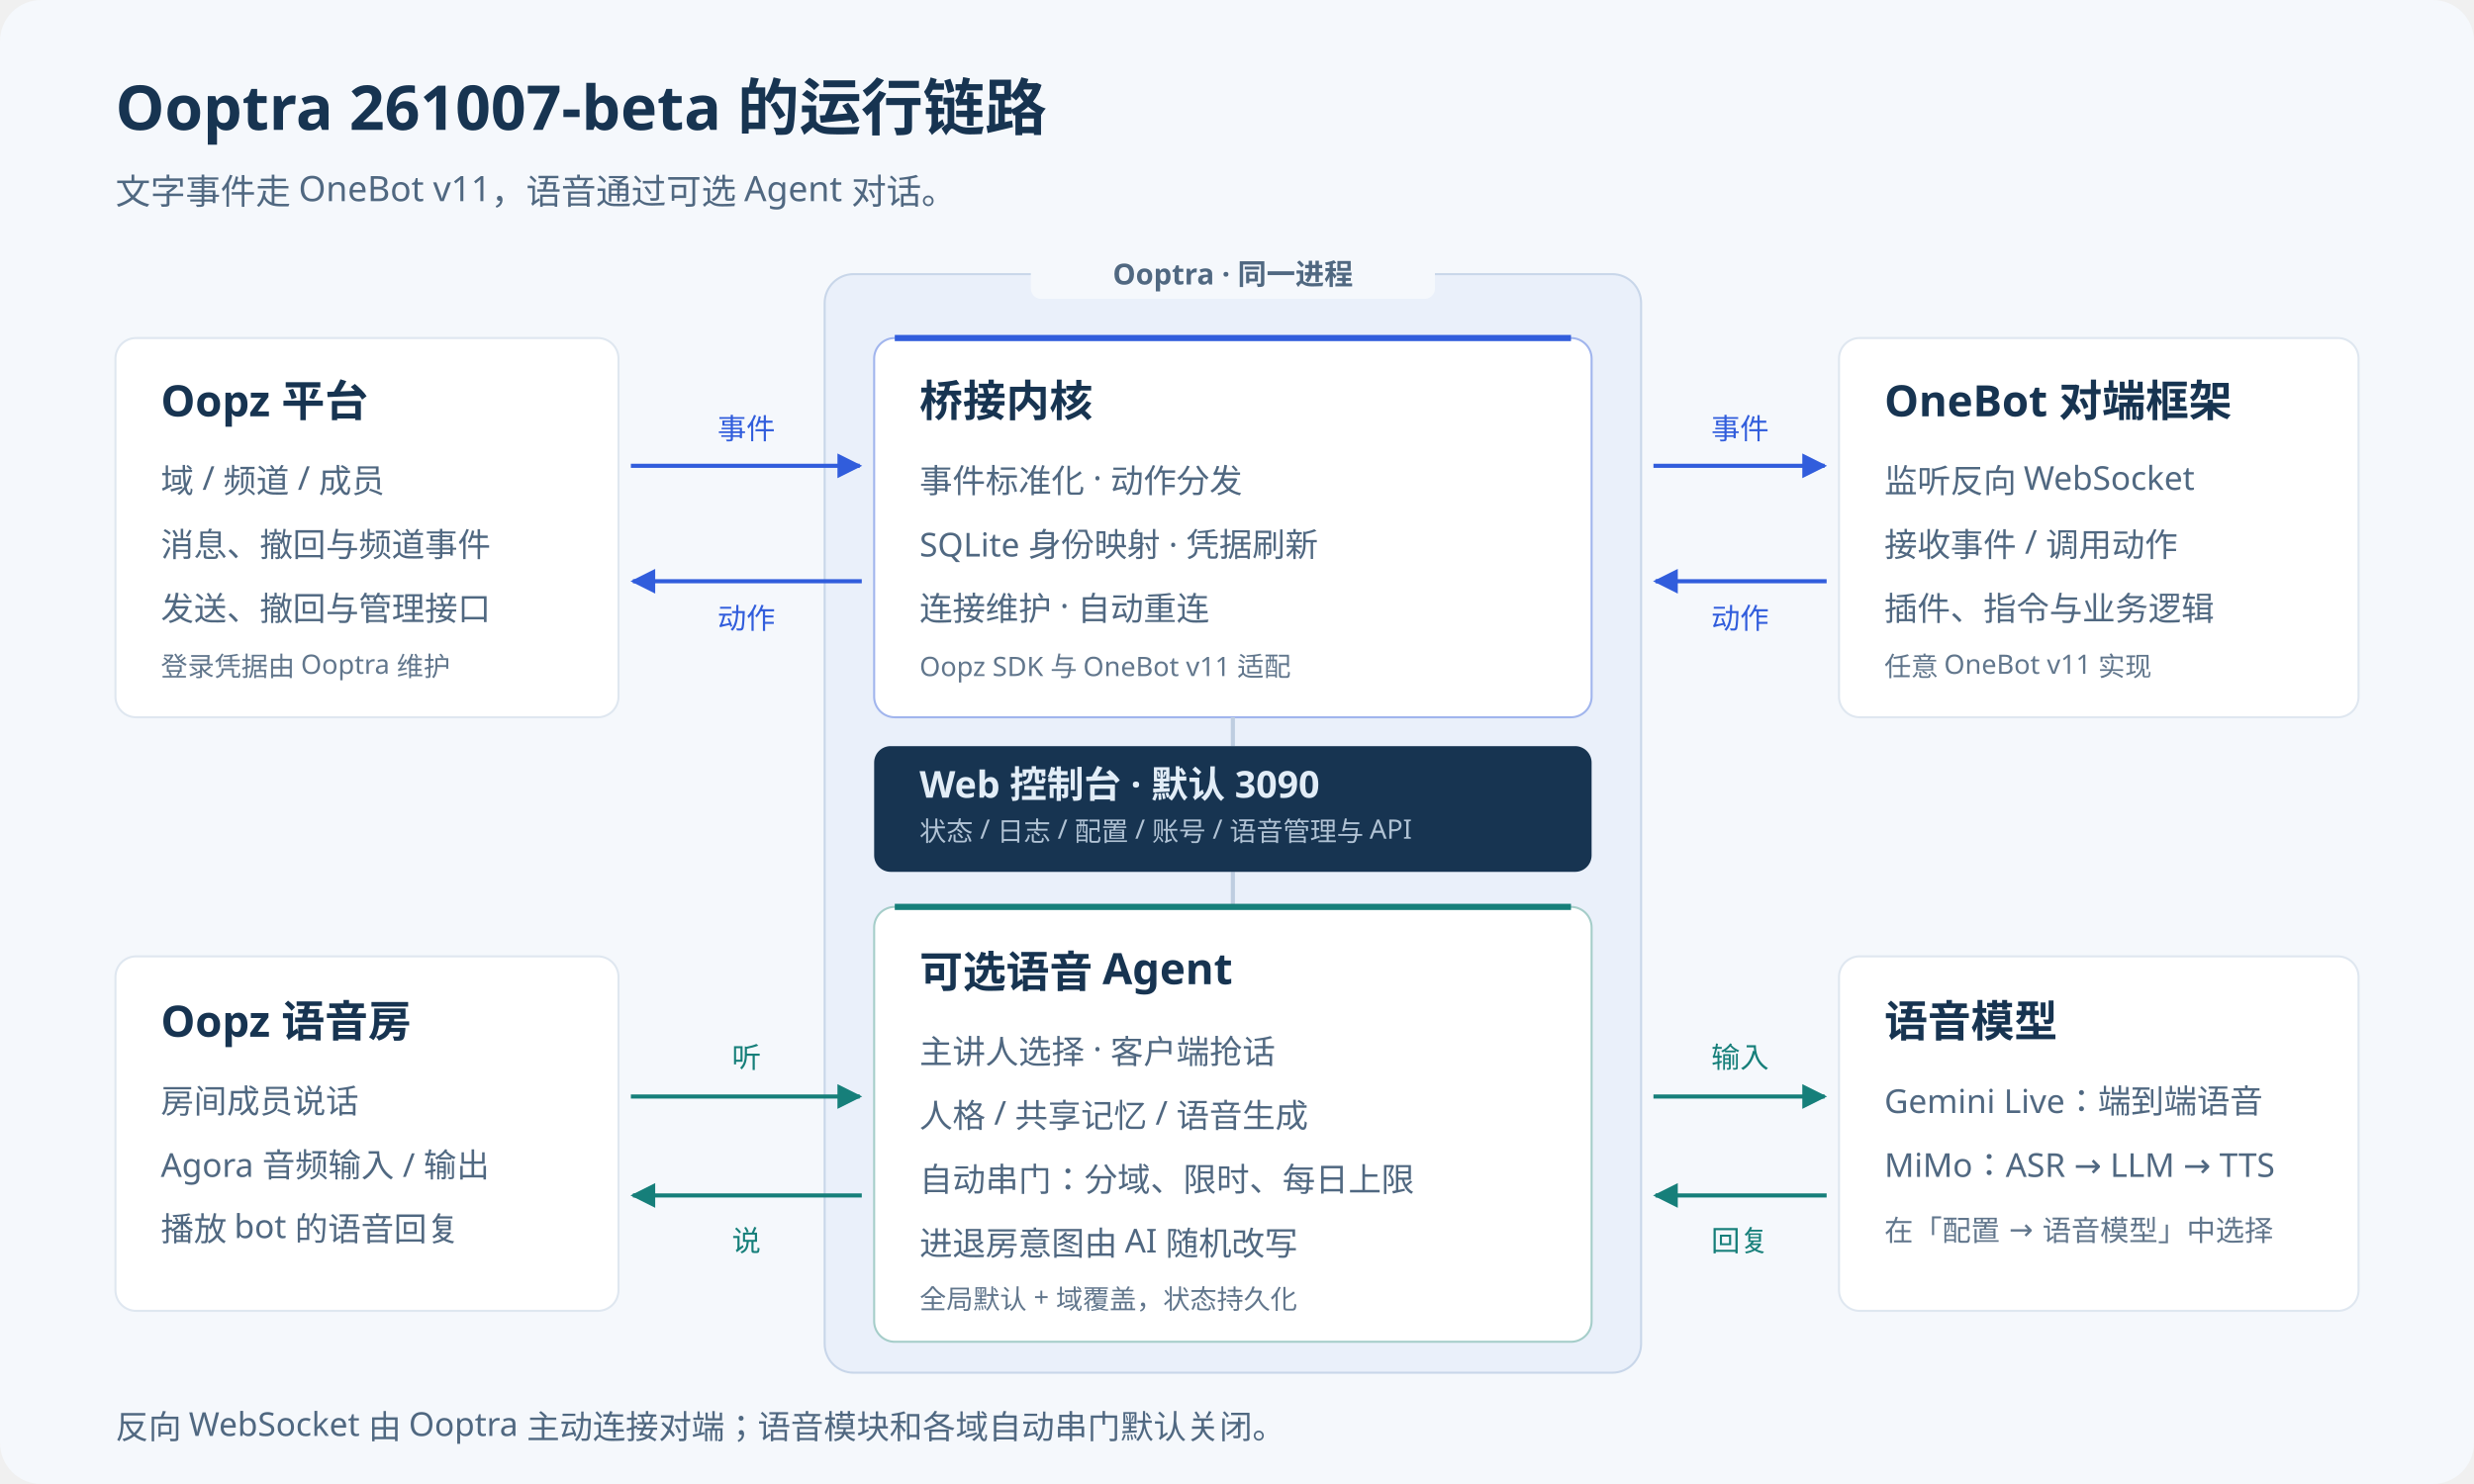
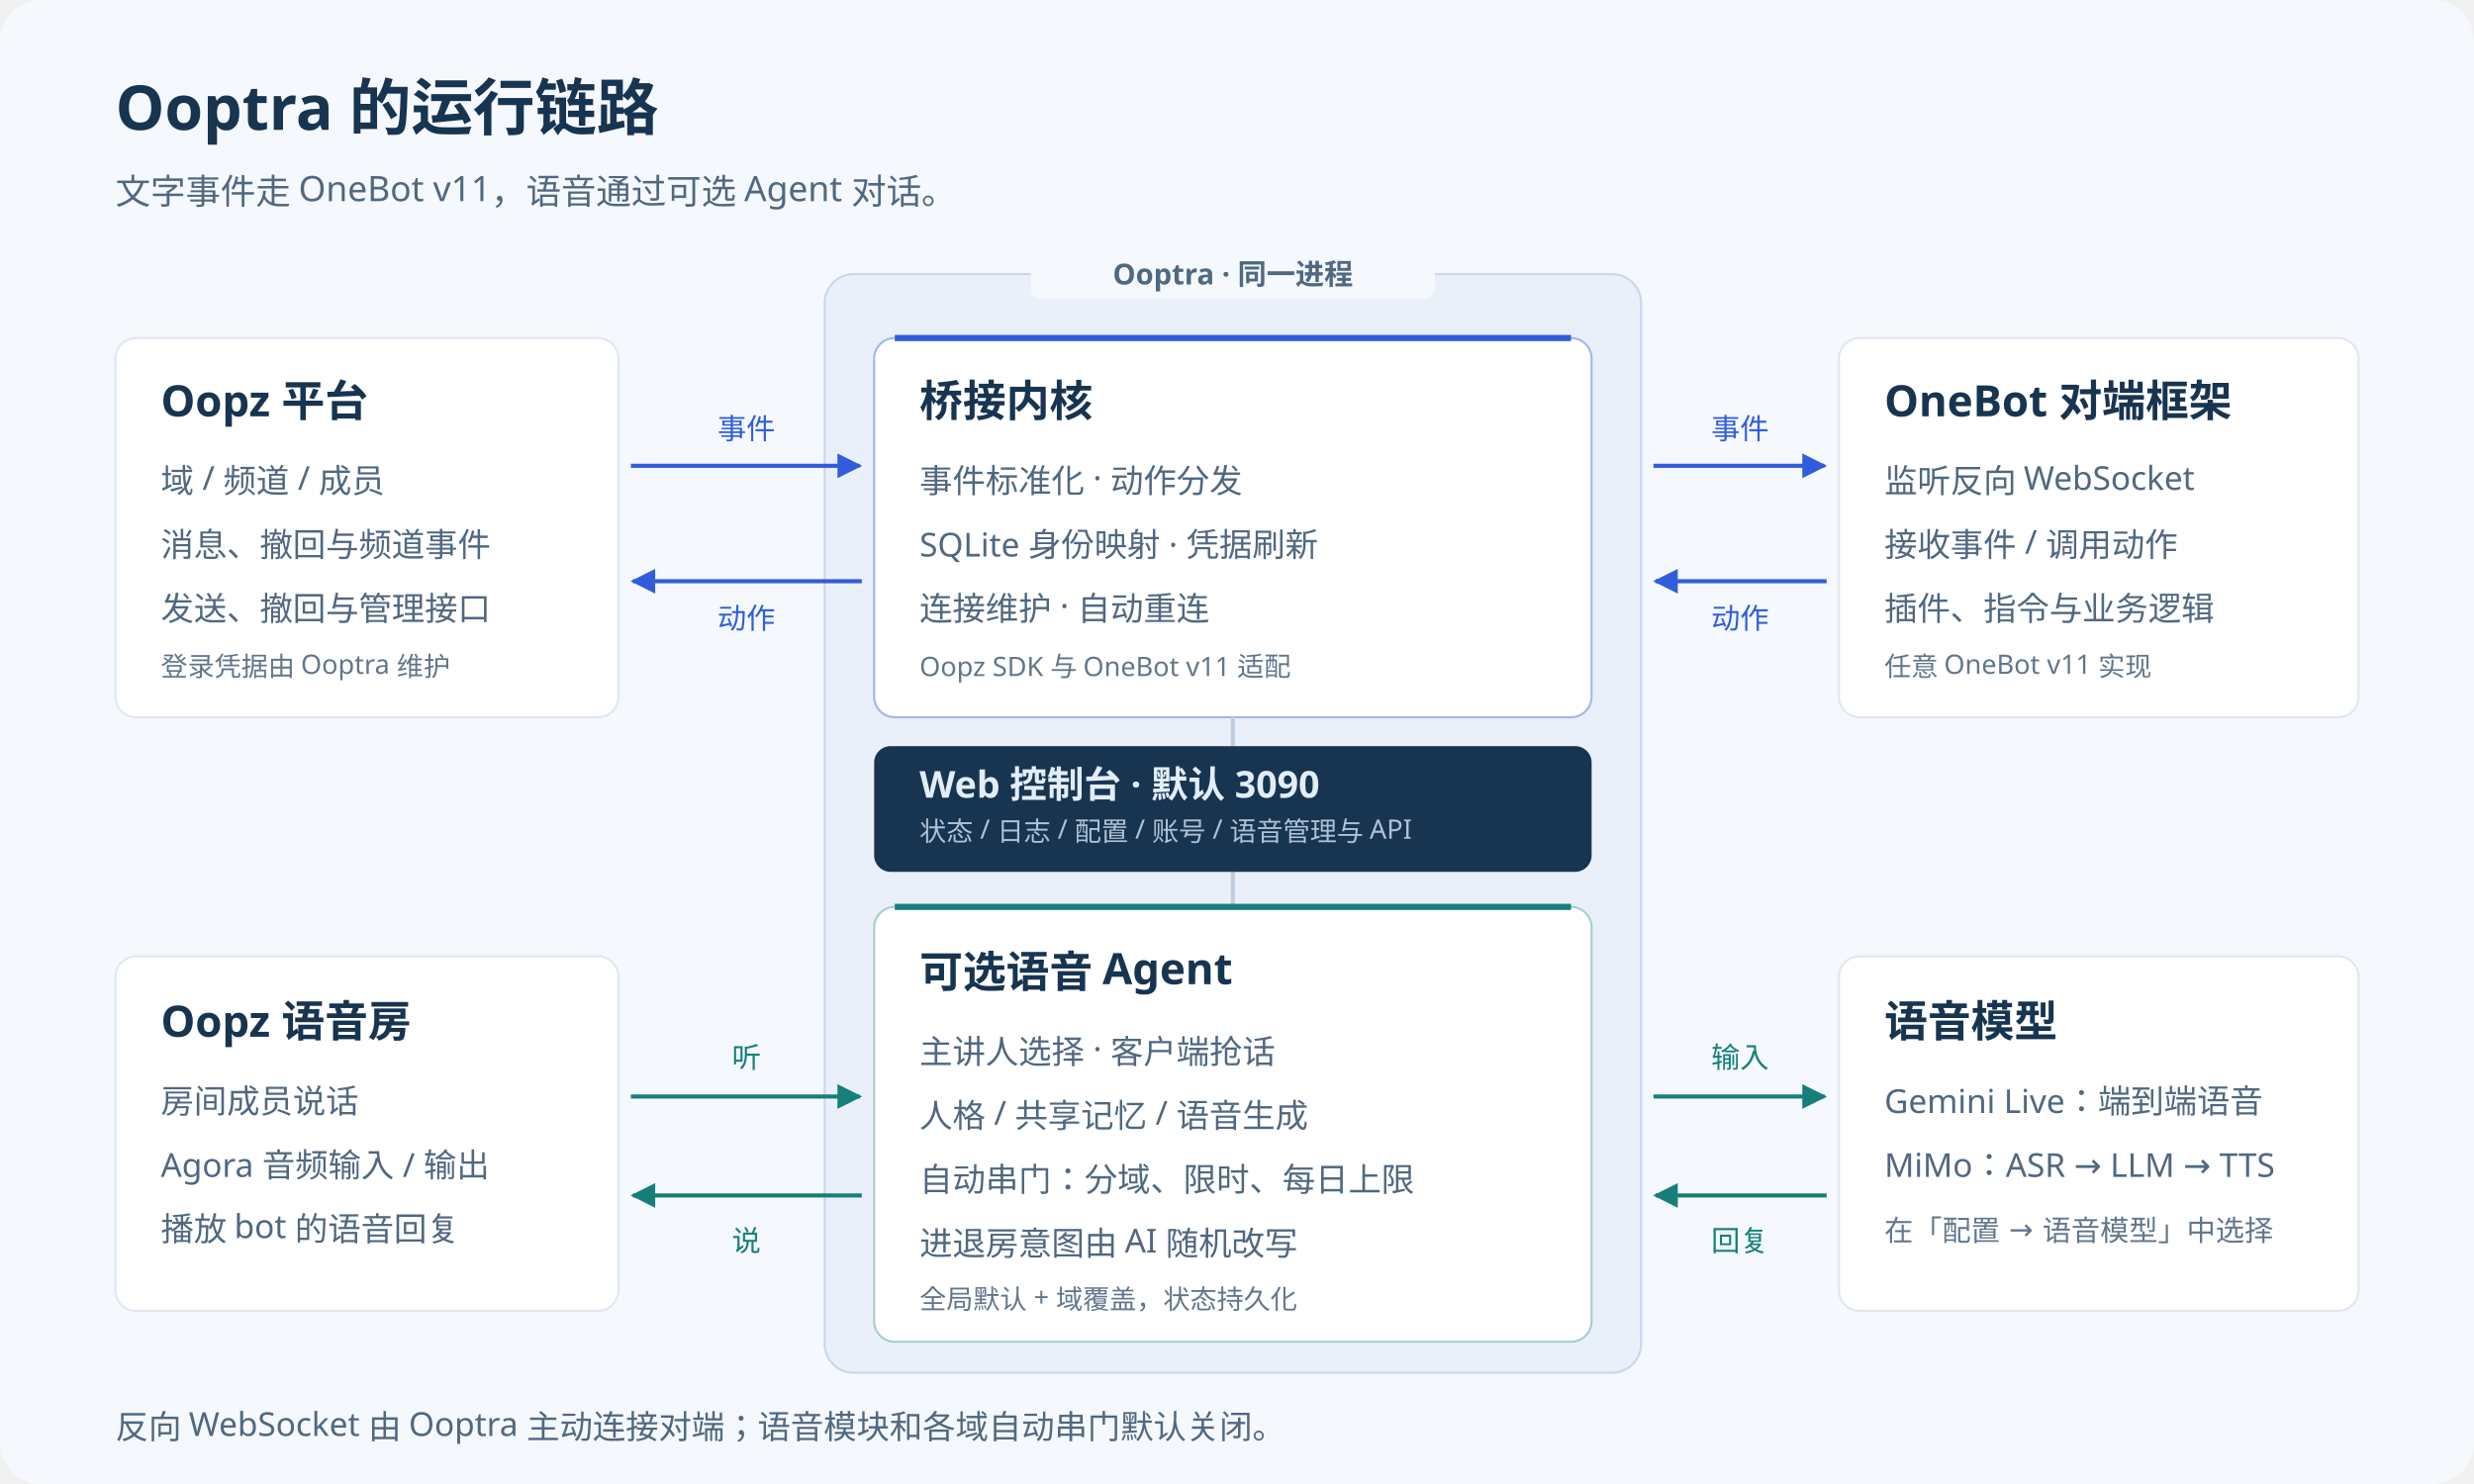
<svg xmlns="http://www.w3.org/2000/svg" width="1200" height="720" viewBox="0 0 1200 720" role="img" aria-labelledby="map-title map-desc">
  <defs>
    <marker id="map-arrow-blue" viewBox="0 0 10 10" refX="9" refY="5" markerWidth="6" markerHeight="6" orient="auto-start-reverse">
      <path d="M0 0l10 5-10 5Z" fill="#315DDC" />
    </marker>
    <marker id="map-arrow-teal" viewBox="0 0 10 10" refX="9" refY="5" markerWidth="6" markerHeight="6" orient="auto-start-reverse">
      <path d="M0 0l10 5-10 5Z" fill="#167F7A" />
    </marker>
  </defs>
  <g font-family="Segoe UI, Microsoft YaHei UI, PingFang SC, sans-serif">
    <rect width="1200" height="720" rx="20" fill="#F5F8FC" />
-     <text x="56" y="63" font-size="30" font-weight="650" fill="#173451">Ooptra 261007-beta 的运行链路</text>
+     <text x="56" y="63" font-size="30" font-weight="650" fill="#173451">Ooptra 的运行链路</text>
    <text x="56" y="99" font-size="17" fill="#506881">文字事件走 OneBot v11，语音通过可选 Agent 对话。</text>
    <rect x="400" y="133" width="396" height="533" rx="14" fill="#EAF0FA" stroke="#C8D6E9" />
    <rect x="500" y="120" width="196" height="25" rx="5" fill="#F5F8FC" />
    <text x="598" y="138" text-anchor="middle" font-size="14" font-weight="600" fill="#506881">Ooptra · 同一进程</text>
    <rect x="56" y="164" width="244" height="184" rx="10" fill="#FFFFFF" stroke="#DFE7F0" />
    <text x="78" y="202" font-size="21" font-weight="650" fill="#173451">Oopz 平台</text>
    <text x="78" y="239" font-size="16" fill="#506881">域 / 频道 / 成员</text>
    <text x="78" y="270" font-size="16" fill="#506881">消息、撤回与频道事件</text>
    <text x="78" y="301" font-size="16" fill="#506881">发送、撤回与管理接口</text>
    <text x="78" y="328" font-size="13" fill="#61768C">登录凭据由 Ooptra 维护</text>
    <rect x="424" y="164" width="348" height="184" rx="10" fill="#FFFFFF" stroke="#A1B5ED" />
    <path d="M434 164h328" stroke="#315DDC" stroke-width="3" />
    <text x="446" y="202" font-size="21" font-weight="650" fill="#173451">桥接内核</text>
    <text x="446" y="239" font-size="16" fill="#506881">事件标准化 · 动作分发</text>
    <text x="446" y="270" font-size="16" fill="#506881">SQLite 身份映射 · 凭据刷新</text>
    <text x="446" y="301" font-size="16" fill="#506881">连接维护 · 自动重连</text>
    <text x="446" y="328" font-size="13" fill="#61768C">Oopz SDK 与 OneBot v11 适配</text>
    <rect x="892" y="164" width="252" height="184" rx="10" fill="#FFFFFF" stroke="#DFE7F0" />
    <text x="914" y="202" font-size="21" font-weight="650" fill="#173451">OneBot 对端框架</text>
    <text x="914" y="239" font-size="16" fill="#506881">监听反向 WebSocket</text>
    <text x="914" y="270" font-size="16" fill="#506881">接收事件 / 调用动作</text>
    <text x="914" y="301" font-size="16" fill="#506881">插件、指令与业务逻辑</text>
    <text x="914" y="328" font-size="13" fill="#61768C">任意 OneBot v11 实现</text>
    <g fill="none" stroke="#315DDC" stroke-width="2" marker-end="url(#map-arrow-blue)">
      <path d="M306 226h111" />
      <path d="M418 282H307" />
      <path d="M802 226h83" />
      <path d="M886 282h-83" />
    </g>
    <g font-size="14" text-anchor="middle" fill="#315DDC">
      <text x="362" y="213">事件</text>
      <text x="362" y="305">动作</text>
      <text x="844" y="213">事件</text>
      <text x="844" y="305">动作</text>
    </g>
    <path d="M598 348v14M598 423v17" stroke="#BECDE0" stroke-width="2" />
    <rect x="424" y="362" width="348" height="61" rx="8" fill="#173451" />
    <text x="446" y="387" font-size="18" font-weight="600" fill="#E2EDF7">Web 控制台 · 默认 3090</text>
    <text x="446" y="408" font-size="13" fill="#B0C2D4">状态 / 日志 / 配置 / 账号 / 语音管理与 API</text>
    <rect x="56" y="464" width="244" height="172" rx="10" fill="#FFFFFF" stroke="#DFE7F0" />
    <text x="78" y="503" font-size="21" font-weight="650" fill="#173451">Oopz 语音房</text>
    <text x="78" y="540" font-size="16" fill="#506881">房间成员说话</text>
    <text x="78" y="571" font-size="16" fill="#506881">Agora 音频输入 / 输出</text>
    <text x="78" y="602" font-size="16" fill="#506881">播放 bot 的语音回复</text>
    <rect x="424" y="440" width="348" height="211" rx="10" fill="#FFFFFF" stroke="#A5CDC9" />
    <path d="M434 440h328" stroke="#167F7A" stroke-width="3" />
    <text x="446" y="479" font-size="21" font-weight="650" fill="#173451">可选语音 Agent</text>
    <text x="446" y="516" font-size="16" fill="#506881">主讲人选择 · 客户端抢话</text>
    <text x="446" y="547" font-size="16" fill="#506881">人格 / 共享记忆 / 语音生成</text>
    <text x="446" y="578" font-size="16" fill="#506881">自动串门：分域、限时、每日上限</text>
    <text x="446" y="609" font-size="16" fill="#506881">进退房意图由 AI 随机改写</text>
    <text x="446" y="635" font-size="13" fill="#61768C">全局默认 + 域覆盖，状态持久化</text>
    <rect x="892" y="464" width="252" height="172" rx="10" fill="#FFFFFF" stroke="#DFE7F0" />
    <text x="914" y="503" font-size="21" font-weight="650" fill="#173451">语音模型</text>
    <text x="914" y="540" font-size="16" fill="#506881">Gemini Live：端到端语音</text>
    <text x="914" y="571" font-size="16" fill="#506881">MiMo：ASR → LLM → TTS</text>
    <text x="914" y="602" font-size="14" fill="#61768C">在「配置 → 语音模型」中选择</text>
    <g fill="none" stroke="#167F7A" stroke-width="2" marker-end="url(#map-arrow-teal)">
      <path d="M306 532h111" />
      <path d="M418 580H307" />
      <path d="M802 532h83" />
      <path d="M886 580h-83" />
    </g>
    <g font-size="14" text-anchor="middle" fill="#167F7A">
      <text x="362" y="518">听</text>
      <text x="362" y="607">说</text>
      <text x="844" y="518">输入</text>
      <text x="844" y="607">回复</text>
    </g>
    <text x="56" y="698" font-size="16" fill="#506881">反向 WebSocket 由 Ooptra 主动连接对端；语音模块和各域自动串门默认关闭。</text>
  </g>
</svg>
